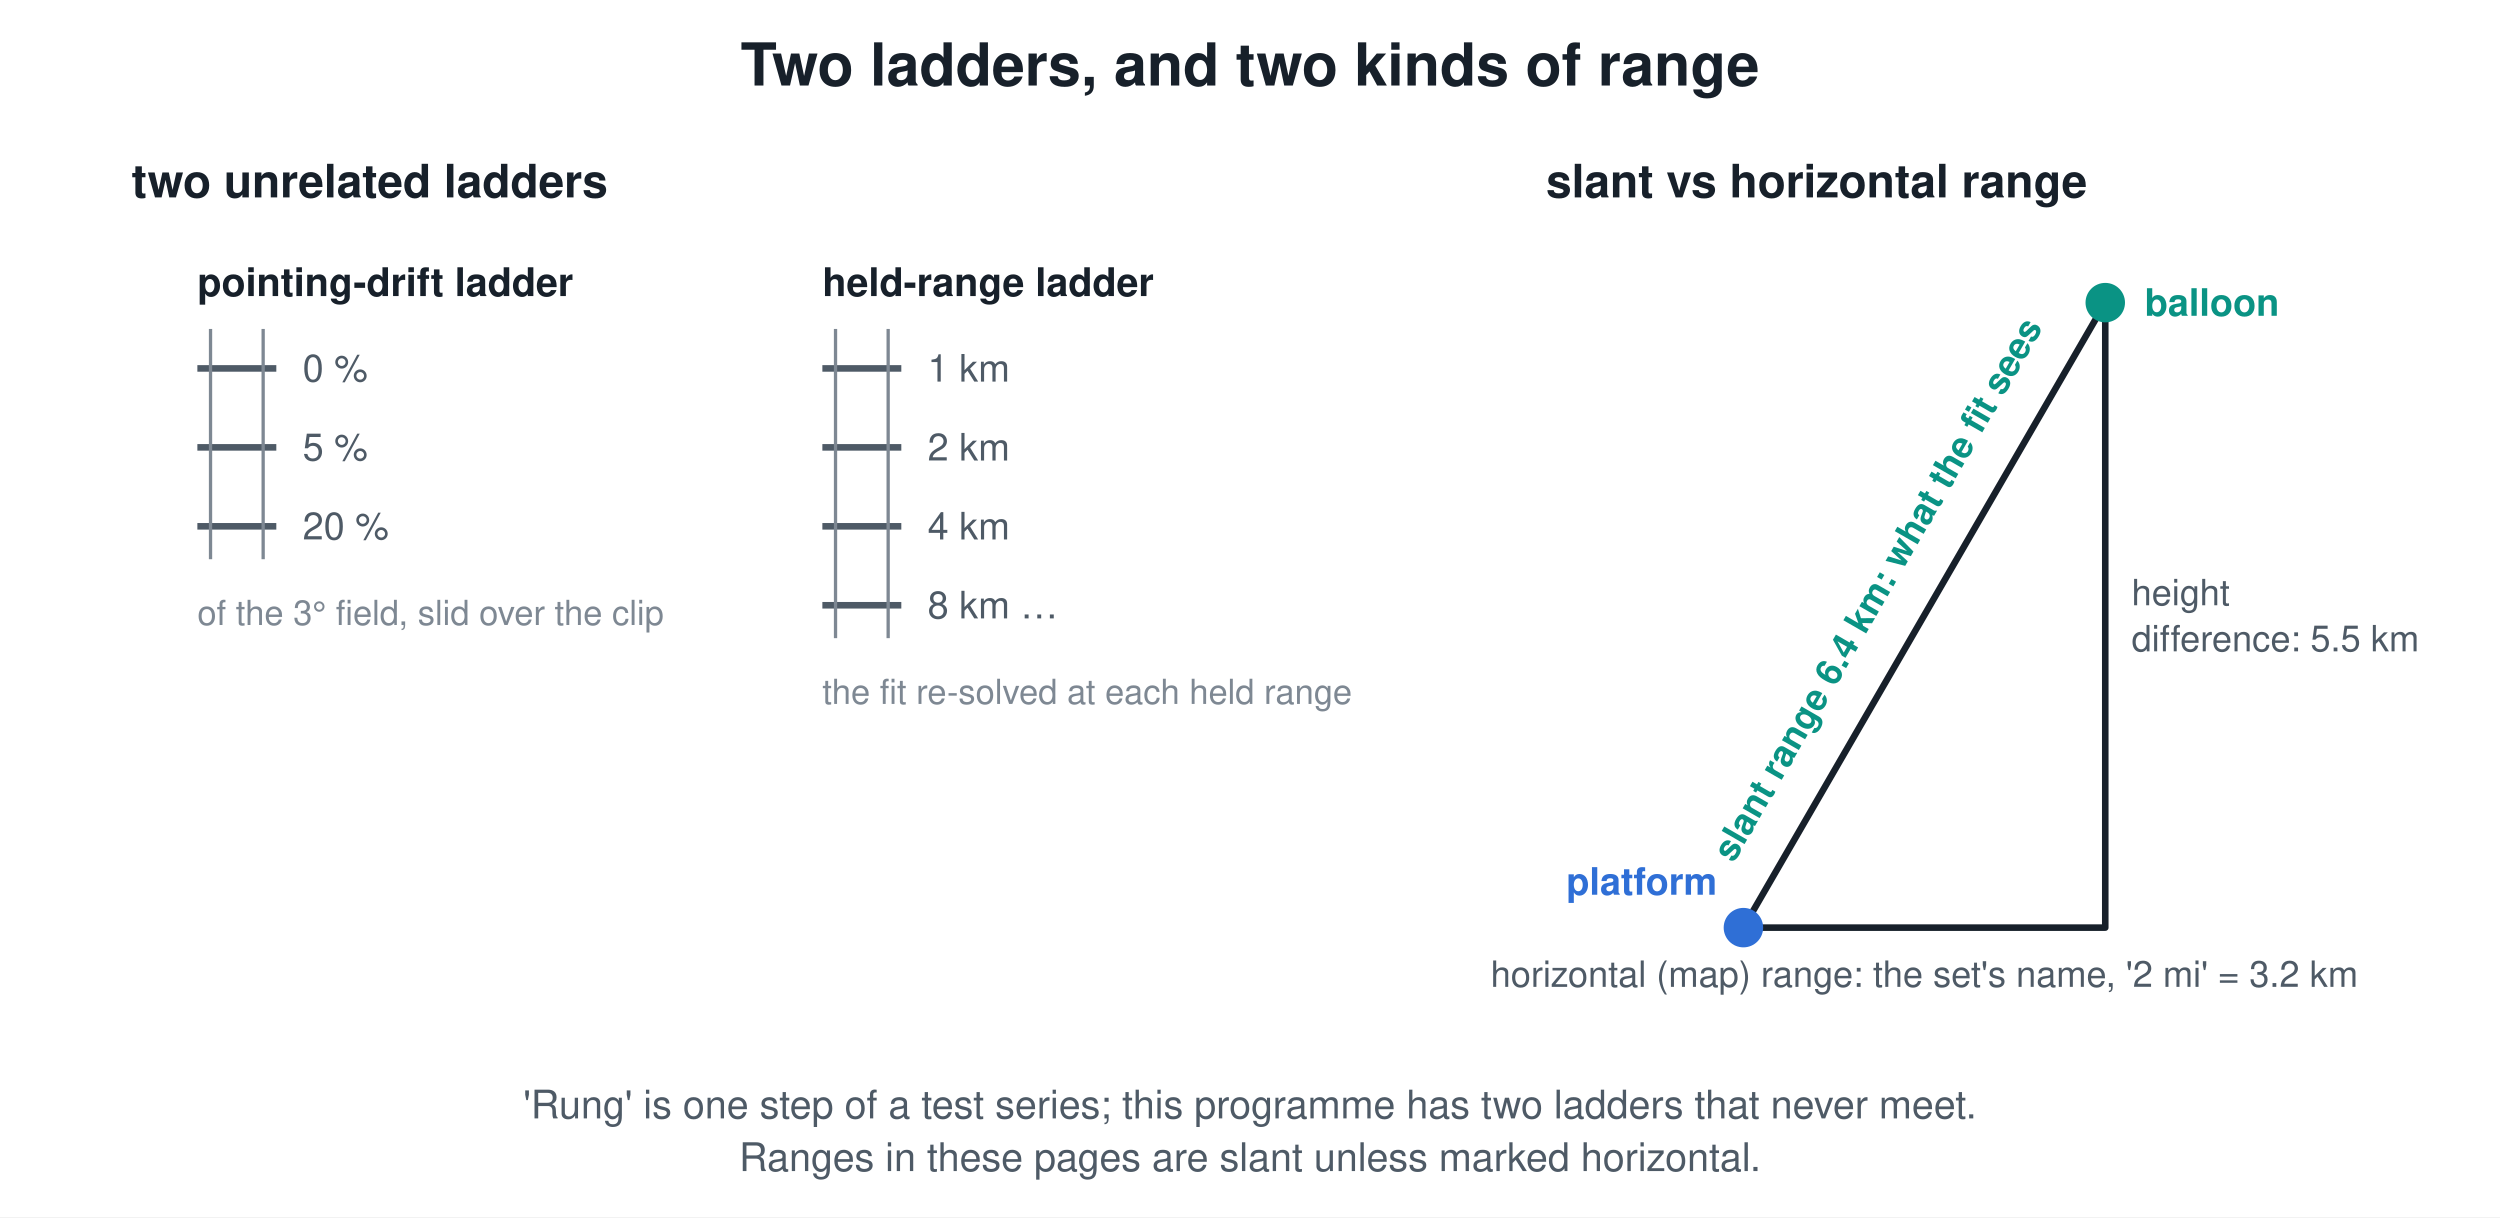
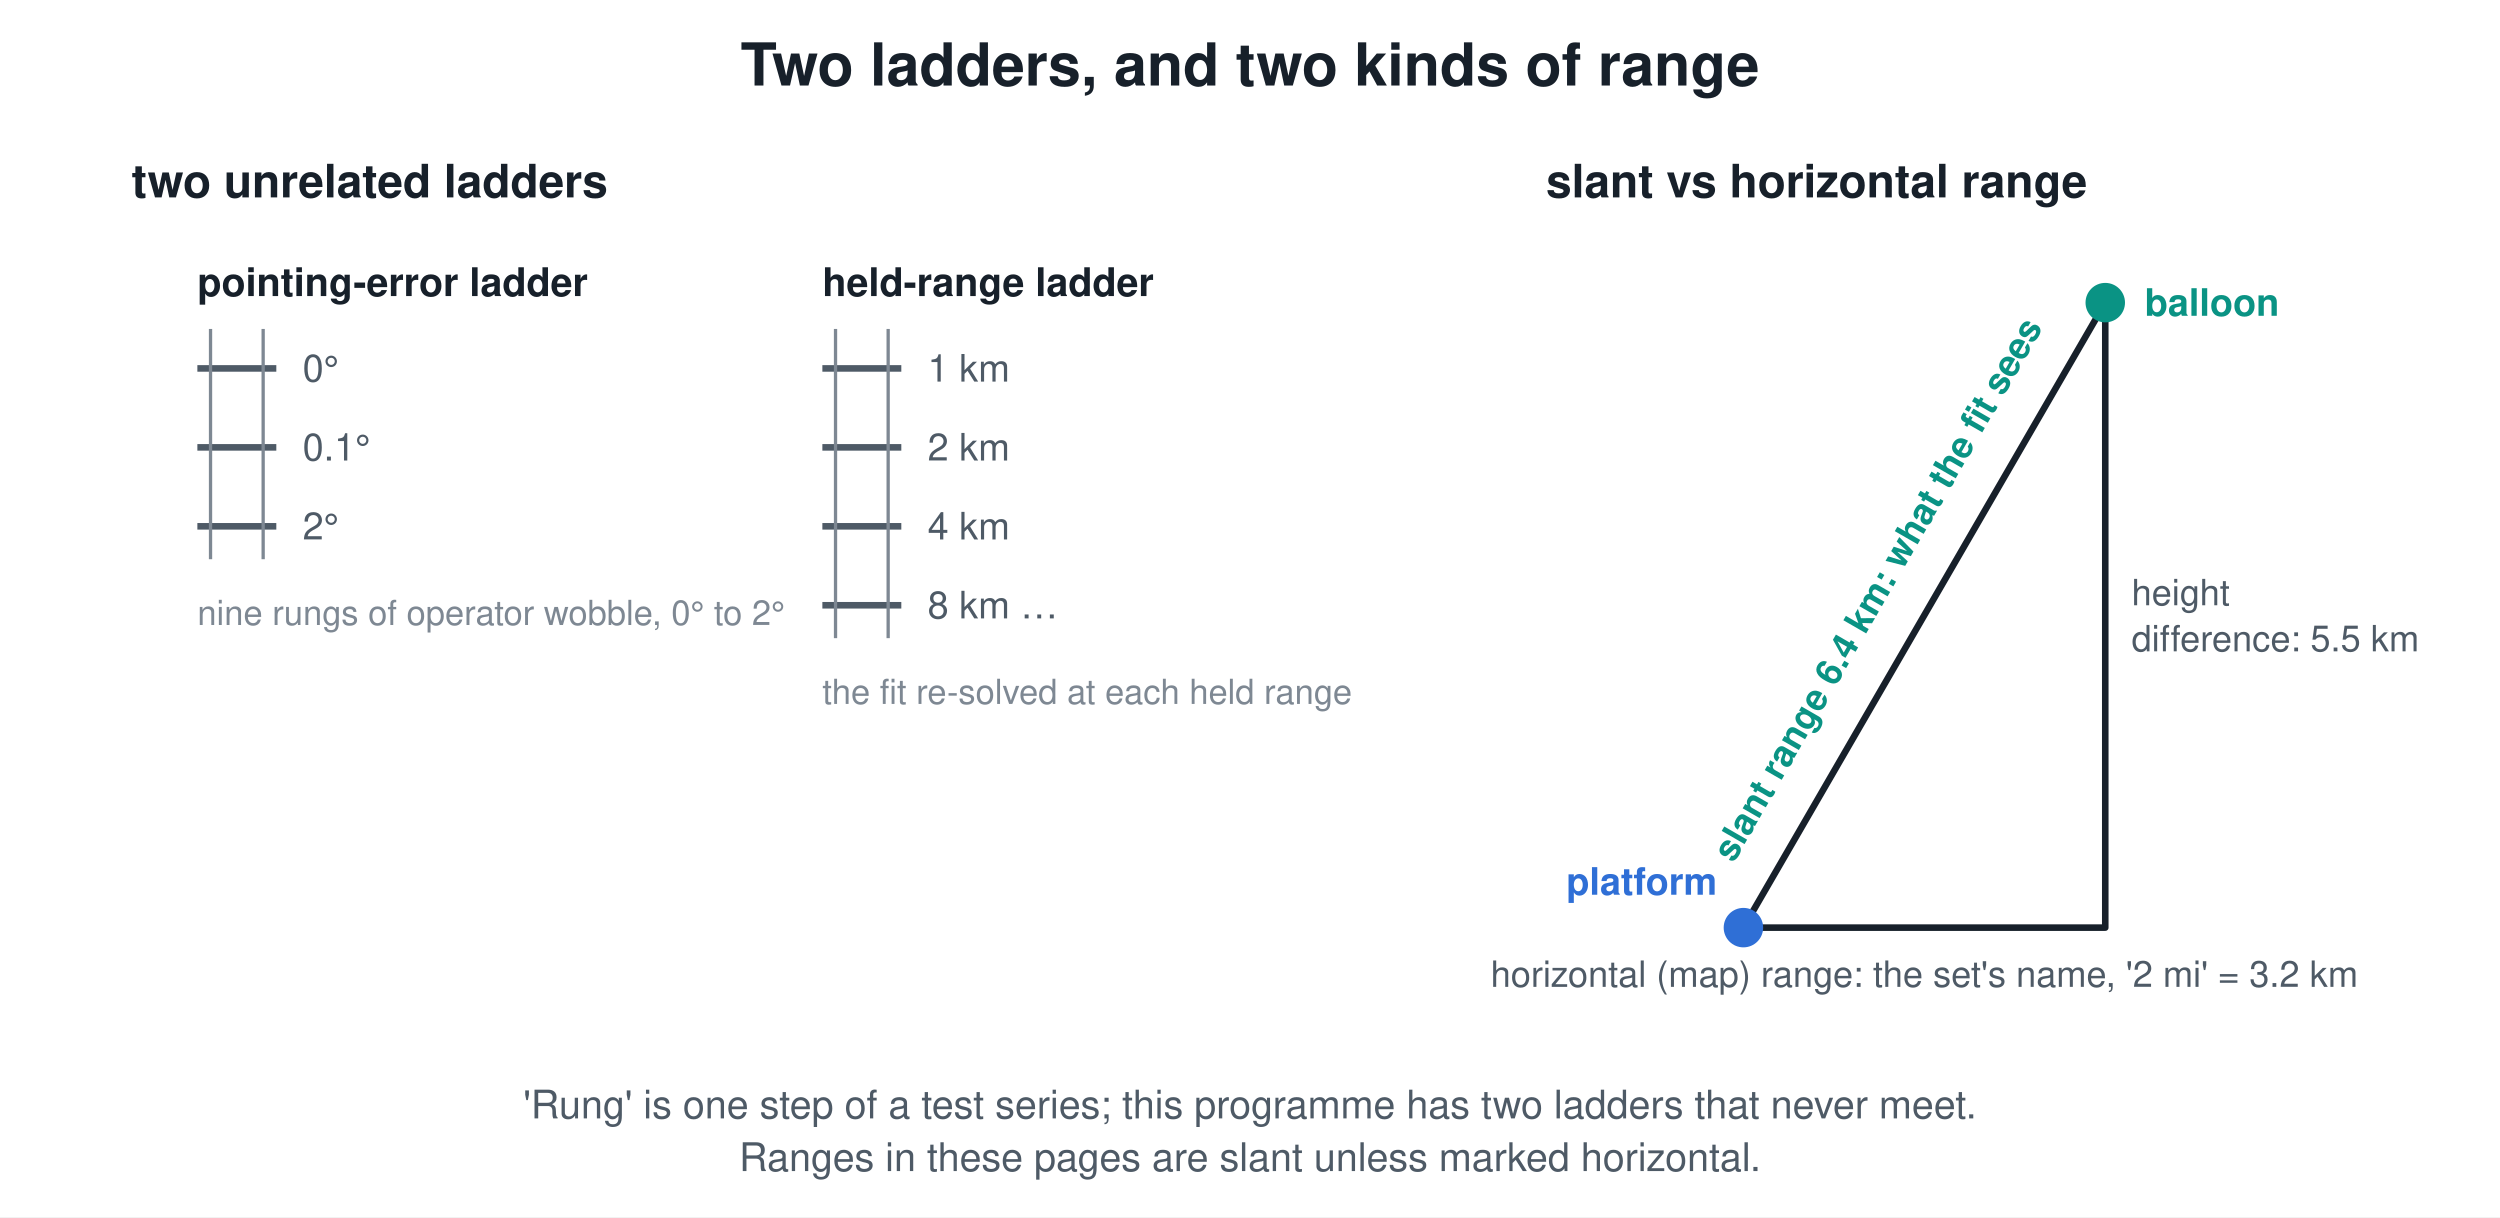
<svg xmlns="http://www.w3.org/2000/svg" width="760" height="370" viewBox="0 0 760 370" font-family="Helvetica, Arial, sans-serif">
  <rect width="760" height="370" fill="#FFFFFF" />
  <defs />
  <text x="380.0" y="26.0" font-family="Helvetica, Arial, sans-serif" font-size="18" font-weight="700" fill="#17202A" text-anchor="middle" style="">Two ladders, and two kinds of range</text>
  <text x="40.0" y="60.0" font-family="Helvetica, Arial, sans-serif" font-size="14" font-weight="700" fill="#17202A" text-anchor="start" style="">two unrelated ladders</text>
-   <text x="60.0" y="90.0" font-family="Helvetica, Arial, sans-serif" font-size="12" font-weight="700" fill="#17202A" text-anchor="start" style="paint-order:stroke;stroke:#FFFFFF;stroke-width:3px;stroke-linejoin:round;">pointing-drift ladder</text>
+   <text x="60.0" y="90.0" font-family="Helvetica, Arial, sans-serif" font-size="12" font-weight="700" fill="#17202A" text-anchor="start" style="paint-order:stroke;stroke:#FFFFFF;stroke-width:3px;stroke-linejoin:round;">pointing-error ladder</text>
  <line x1="60.0" y1="112.0" x2="84.0" y2="112.0" stroke="#4E5A66" stroke-width="2" />
-   <text x="92.0" y="116.0" font-family="Helvetica, Arial, sans-serif" font-size="11.5" font-weight="normal" fill="#4E5A66" text-anchor="start" style="paint-order:stroke;stroke:#FFFFFF;stroke-width:3px;stroke-linejoin:round;">0 %</text>
+   <text x="92.0" y="116.0" font-family="Helvetica, Arial, sans-serif" font-size="11.5" font-weight="normal" fill="#4E5A66" text-anchor="start" style="paint-order:stroke;stroke:#FFFFFF;stroke-width:3px;stroke-linejoin:round;">0°</text>
  <line x1="60.0" y1="136.0" x2="84.0" y2="136.0" stroke="#4E5A66" stroke-width="2" />
-   <text x="92.0" y="140.0" font-family="Helvetica, Arial, sans-serif" font-size="11.5" font-weight="normal" fill="#4E5A66" text-anchor="start" style="paint-order:stroke;stroke:#FFFFFF;stroke-width:3px;stroke-linejoin:round;">5 %</text>
+   <text x="92.0" y="140.0" font-family="Helvetica, Arial, sans-serif" font-size="11.5" font-weight="normal" fill="#4E5A66" text-anchor="start" style="paint-order:stroke;stroke:#FFFFFF;stroke-width:3px;stroke-linejoin:round;">0.1°</text>
  <line x1="60.0" y1="160.0" x2="84.0" y2="160.0" stroke="#4E5A66" stroke-width="2" />
-   <text x="92.0" y="164.0" font-family="Helvetica, Arial, sans-serif" font-size="11.5" font-weight="normal" fill="#4E5A66" text-anchor="start" style="paint-order:stroke;stroke:#FFFFFF;stroke-width:3px;stroke-linejoin:round;">20 %</text>
+   <text x="92.0" y="164.0" font-family="Helvetica, Arial, sans-serif" font-size="11.5" font-weight="normal" fill="#4E5A66" text-anchor="start" style="paint-order:stroke;stroke:#FFFFFF;stroke-width:3px;stroke-linejoin:round;">2°</text>
  <line x1="64.0" y1="100.0" x2="64.0" y2="170.0" stroke="#7E8893" stroke-width="1" />
  <line x1="80.0" y1="100.0" x2="80.0" y2="170.0" stroke="#7E8893" stroke-width="1" />
-   <text x="60.0" y="190.0" font-family="Helvetica, Arial, sans-serif" font-size="10.5" font-weight="normal" fill="#7E8893" text-anchor="start" style="paint-order:stroke;stroke:#FFFFFF;stroke-width:3px;stroke-linejoin:round;">of the 3° field, slid over the clip</text>
+   <text x="60.0" y="190.0" font-family="Helvetica, Arial, sans-serif" font-size="10.5" font-weight="normal" fill="#7E8893" text-anchor="start" style="paint-order:stroke;stroke:#FFFFFF;stroke-width:3px;stroke-linejoin:round;">nine rungs of operator wobble, 0° to 2°</text>
  <text x="250.0" y="90.0" font-family="Helvetica, Arial, sans-serif" font-size="12" font-weight="700" fill="#17202A" text-anchor="start" style="paint-order:stroke;stroke:#FFFFFF;stroke-width:3px;stroke-linejoin:round;">held-range ladder</text>
  <line x1="250.0" y1="112.0" x2="274.0" y2="112.0" stroke="#4E5A66" stroke-width="2" />
  <text x="282.0" y="116.0" font-family="Helvetica, Arial, sans-serif" font-size="11.5" font-weight="normal" fill="#4E5A66" text-anchor="start" style="paint-order:stroke;stroke:#FFFFFF;stroke-width:3px;stroke-linejoin:round;">1 km</text>
  <line x1="250.0" y1="136.0" x2="274.0" y2="136.0" stroke="#4E5A66" stroke-width="2" />
  <text x="282.0" y="140.0" font-family="Helvetica, Arial, sans-serif" font-size="11.5" font-weight="normal" fill="#4E5A66" text-anchor="start" style="paint-order:stroke;stroke:#FFFFFF;stroke-width:3px;stroke-linejoin:round;">2 km</text>
  <line x1="250.0" y1="160.0" x2="274.0" y2="160.0" stroke="#4E5A66" stroke-width="2" />
  <text x="282.0" y="164.0" font-family="Helvetica, Arial, sans-serif" font-size="11.5" font-weight="normal" fill="#4E5A66" text-anchor="start" style="paint-order:stroke;stroke:#FFFFFF;stroke-width:3px;stroke-linejoin:round;">4 km</text>
  <line x1="250.0" y1="184.0" x2="274.0" y2="184.0" stroke="#4E5A66" stroke-width="2" />
  <text x="282.0" y="188.0" font-family="Helvetica, Arial, sans-serif" font-size="11.5" font-weight="normal" fill="#4E5A66" text-anchor="start" style="paint-order:stroke;stroke:#FFFFFF;stroke-width:3px;stroke-linejoin:round;">8 km …</text>
  <line x1="254.0" y1="100.0" x2="254.0" y2="194.0" stroke="#7E8893" stroke-width="1" />
  <line x1="270.0" y1="100.0" x2="270.0" y2="194.0" stroke="#7E8893" stroke-width="1" />
  <text x="250.0" y="214.0" font-family="Helvetica, Arial, sans-serif" font-size="10.5" font-weight="normal" fill="#7E8893" text-anchor="start" style="paint-order:stroke;stroke:#FFFFFF;stroke-width:3px;stroke-linejoin:round;">the fit re-solved at each held range</text>
  <text x="470.0" y="60.0" font-family="Helvetica, Arial, sans-serif" font-size="14" font-weight="700" fill="#17202A" text-anchor="start" style="">slant vs horizontal range</text>
  <polygon points="530.0,282.0 640.0,282.0 640.0,92.0" fill="none" stroke="#17202A" stroke-width="2" stroke-linejoin="round" stroke-linecap="round" />
  <text x="585.0" y="300.0" font-family="Helvetica, Arial, sans-serif" font-size="11" font-weight="normal" fill="#4E5A66" text-anchor="middle" style="paint-order:stroke;stroke:#FFFFFF;stroke-width:3px;stroke-linejoin:round;">horizontal (map) range: the set's name, '2 mi' = 3.2 km</text>
  <text x="648.0" y="184.0" font-family="Helvetica, Arial, sans-serif" font-size="11" font-weight="normal" fill="#4E5A66" text-anchor="start" style="paint-order:stroke;stroke:#FFFFFF;stroke-width:3px;stroke-linejoin:round;">height</text>
  <text x="648.0" y="198.0" font-family="Helvetica, Arial, sans-serif" font-size="11" font-weight="normal" fill="#4E5A66" text-anchor="start" style="paint-order:stroke;stroke:#FFFFFF;stroke-width:3px;stroke-linejoin:round;">difference: 5.5 km</text>
  <text x="574.0" y="181.0" font-family="Helvetica, Arial, sans-serif" font-size="11" font-weight="700" fill="#0A9384" text-anchor="middle" style="paint-order:stroke;stroke:#FFFFFF;stroke-width:3px;stroke-linejoin:round;" transform="rotate(-60 574.0 181.0)">slant range 6.4 km: what the fit sees</text>
  <circle cx="530.0" cy="282.0" r="6" fill="#2F6FD6" />
  <text x="522.0" y="272.0" font-family="Helvetica, Arial, sans-serif" font-size="11.5" font-weight="700" fill="#2F6FD6" text-anchor="end" style="paint-order:stroke;stroke:#FFFFFF;stroke-width:3px;stroke-linejoin:round;">platform</text>
  <circle cx="640.0" cy="92.0" r="6" fill="#0A9384" />
  <text x="652.0" y="96.0" font-family="Helvetica, Arial, sans-serif" font-size="11.5" font-weight="700" fill="#0A9384" text-anchor="start" style="paint-order:stroke;stroke:#FFFFFF;stroke-width:3px;stroke-linejoin:round;">balloon</text>
  <text x="380.0" y="340.0" font-family="Helvetica, Arial, sans-serif" font-size="12" font-weight="normal" fill="#4E5A66" text-anchor="middle" style="paint-order:stroke;stroke:#FFFFFF;stroke-width:3px;stroke-linejoin:round;">'Rung' is one step of a test series; this programme has two ladders that never meet.</text>
  <text x="380.0" y="356.0" font-family="Helvetica, Arial, sans-serif" font-size="12" font-weight="normal" fill="#4E5A66" text-anchor="middle" style="paint-order:stroke;stroke:#FFFFFF;stroke-width:3px;stroke-linejoin:round;">Ranges in these pages are slant unless marked horizontal.</text>
</svg>
